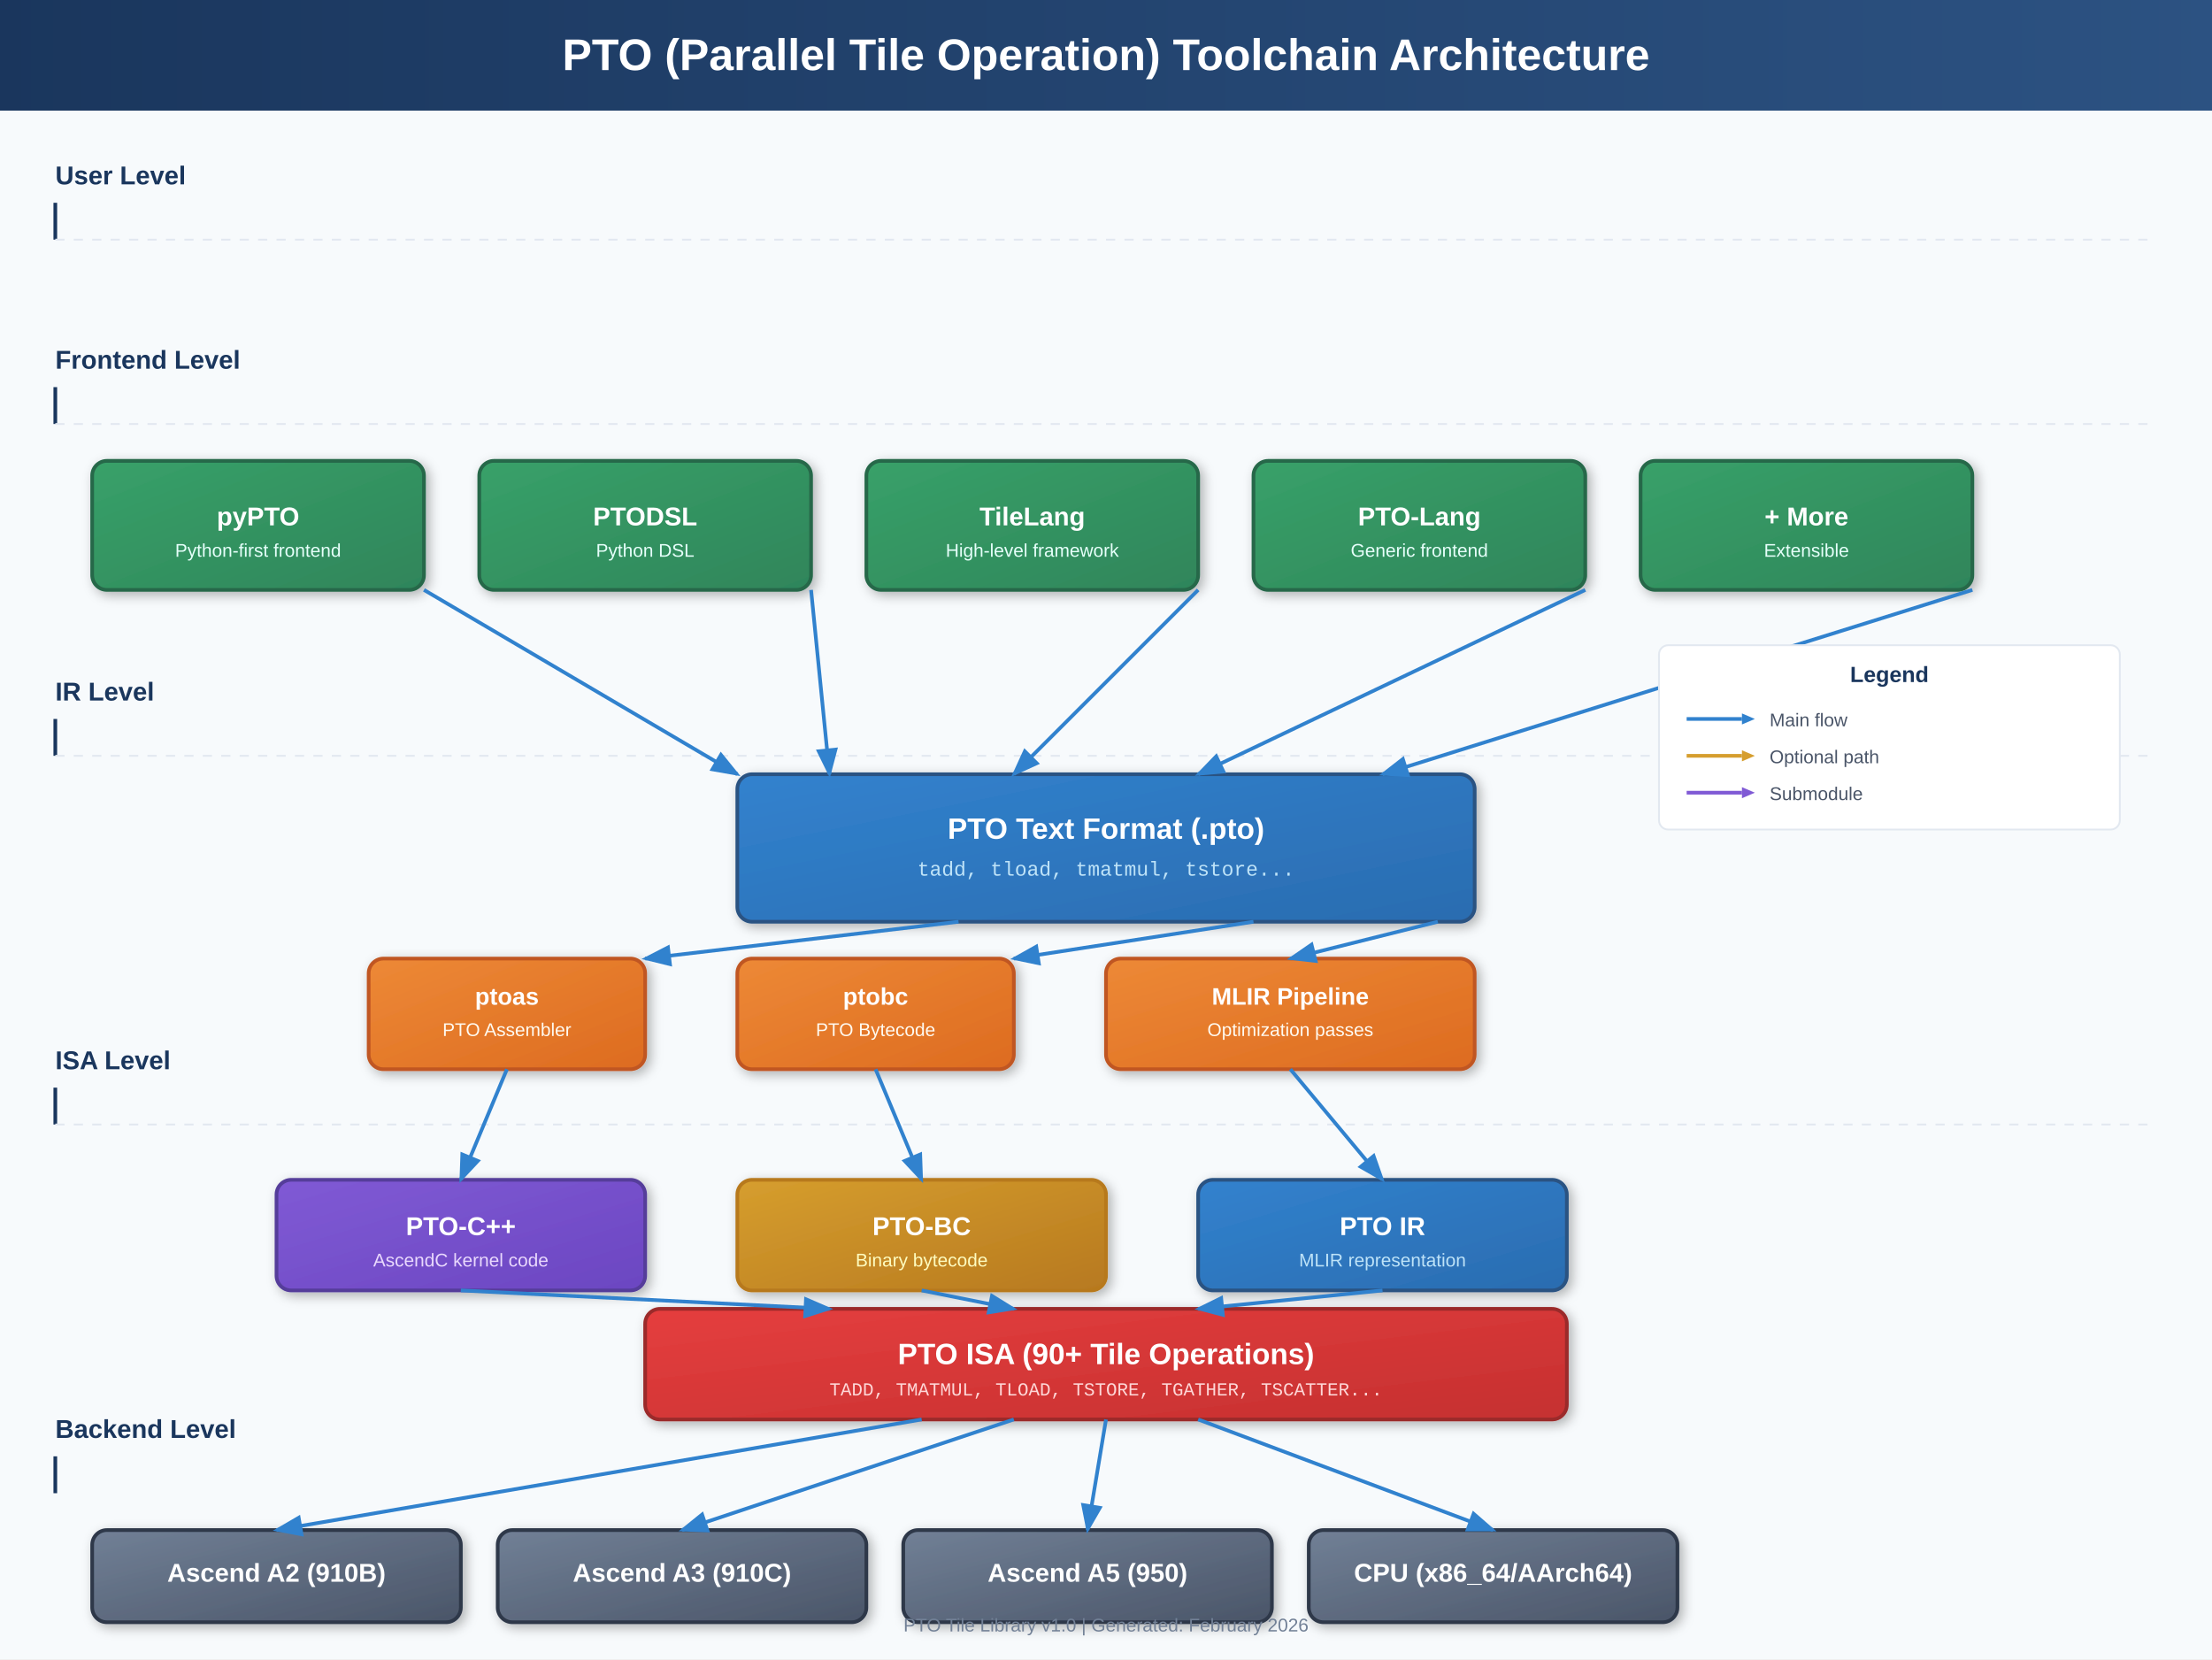
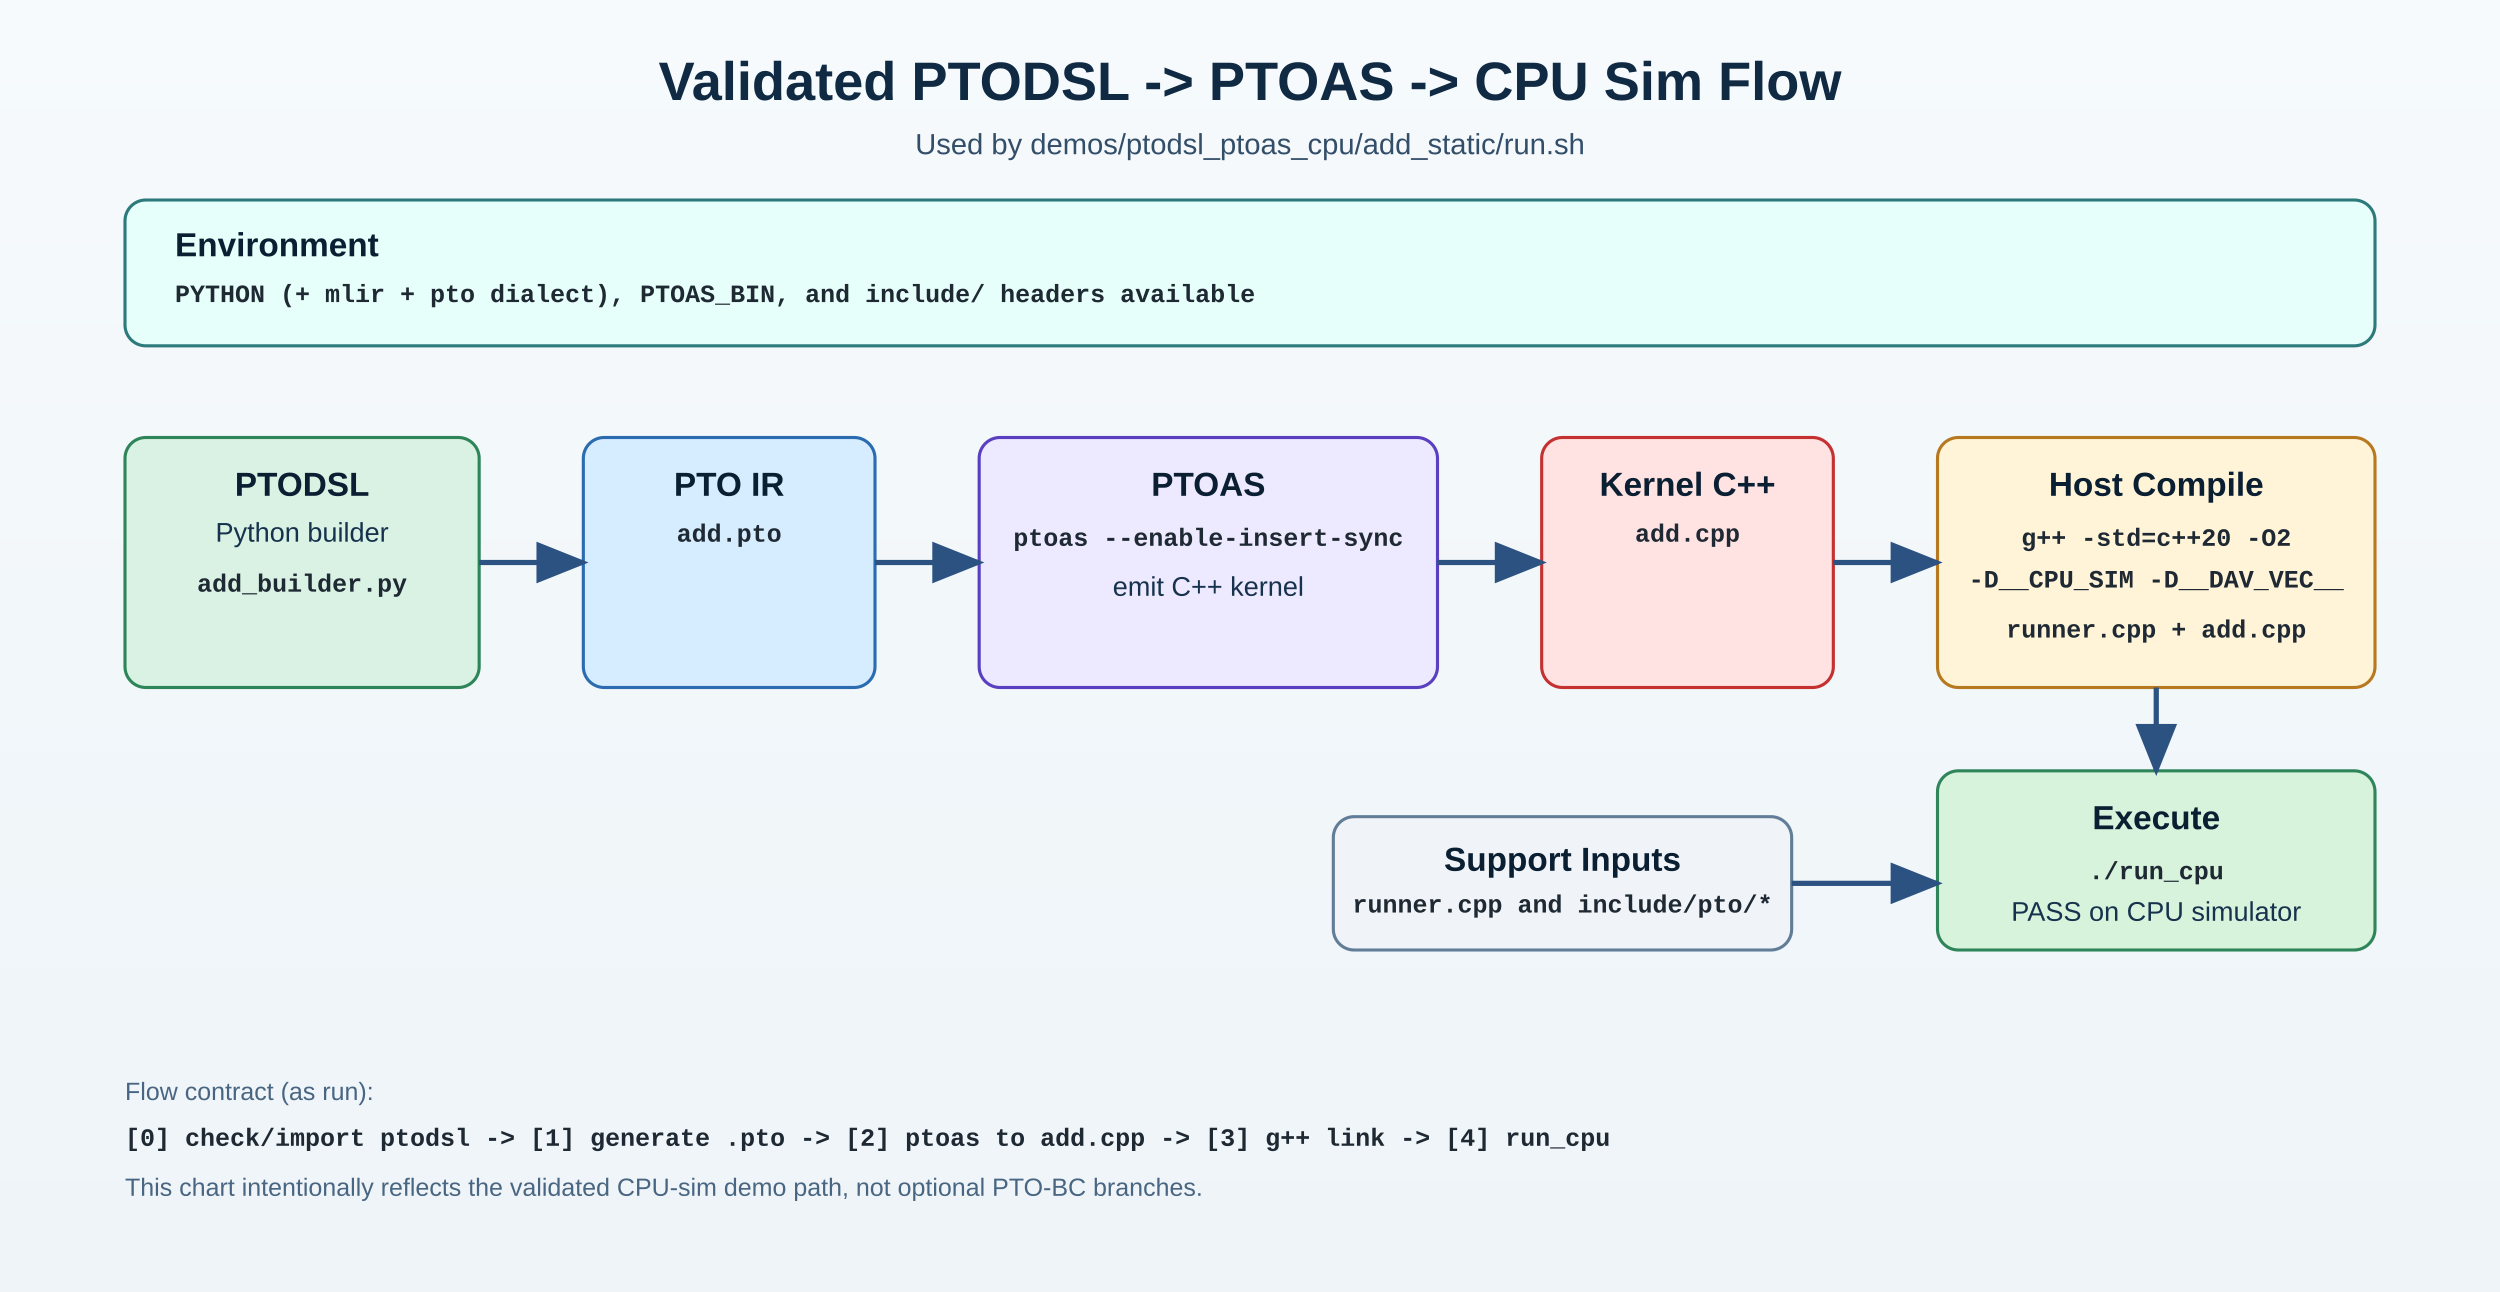
- <svg xmlns="http://www.w3.org/2000/svg" viewBox="0 0 1200 900" width="1200" height="900">
+ <svg xmlns="http://www.w3.org/2000/svg" viewBox="0 0 1200 620" width="1200" height="620" role="img" aria-labelledby="title desc">
  <defs>
-     <linearGradient id="gradHeader" x1="0%" y1="0%" x2="100%" y2="0%">
-       <stop offset="0%" style="stop-color:#1a365d;stop-opacity:1" />
-       <stop offset="100%" style="stop-color:#2c5282;stop-opacity:1" />
+     <linearGradient id="bg" x1="0" y1="0" x2="0" y2="1">
+       <stop offset="0%" stop-color="#f6fafc" />
+       <stop offset="100%" stop-color="#eef4f8" />
    </linearGradient>
-     <linearGradient id="gradFrontend" x1="0%" y1="0%" x2="100%" y2="100%">
-       <stop offset="0%" style="stop-color:#38a169;stop-opacity:1" />
-       <stop offset="100%" style="stop-color:#2f855a;stop-opacity:1" />
-     </linearGradient>
-     <linearGradient id="gradPTO" x1="0%" y1="0%" x2="100%" y2="100%">
-       <stop offset="0%" style="stop-color:#3182ce;stop-opacity:1" />
-       <stop offset="100%" style="stop-color:#2b6cb0;stop-opacity:1" />
-     </linearGradient>
-     <linearGradient id="gradAS" x1="0%" y1="0%" x2="100%" y2="100%">
-       <stop offset="0%" style="stop-color:#805ad5;stop-opacity:1" />
-       <stop offset="100%" style="stop-color:#6b46c1;stop-opacity:1" />
-     </linearGradient>
-     <linearGradient id="gradBC" x1="0%" y1="0%" x2="100%" y2="100%">
-       <stop offset="0%" style="stop-color:#d69e2e;stop-opacity:1" />
-       <stop offset="100%" style="stop-color:#b7791f;stop-opacity:1" />
-     </linearGradient>
-     <linearGradient id="gradISA" x1="0%" y1="0%" x2="100%" y2="100%">
-       <stop offset="0%" style="stop-color:#e53e3e;stop-opacity:1" />
-       <stop offset="100%" style="stop-color:#c53030;stop-opacity:1" />
-     </linearGradient>
-     <linearGradient id="gradBackend" x1="0%" y1="0%" x2="100%" y2="100%">
-       <stop offset="0%" style="stop-color:#718096;stop-opacity:1" />
-       <stop offset="100%" style="stop-color:#4a5568;stop-opacity:1" />
-     </linearGradient>
-     <linearGradient id="gradTool" x1="0%" y1="0%" x2="100%" y2="100%">
-       <stop offset="0%" style="stop-color:#ed8936;stop-opacity:1" />
-       <stop offset="100%" style="stop-color:#dd6b20;stop-opacity:1" />
-     </linearGradient>
-     <filter id="shadow" x="-20%" y="-20%" width="140%" height="140%">
-       <feDropShadow dx="2" dy="2" stdDeviation="3" flood-opacity="0.3" />
-     </filter>
-     <marker id="arrowhead" markerWidth="10" markerHeight="7" refX="9" refY="3.5" orient="auto">
-       <polygon points="0 0, 10 3.5, 0 7" fill="#4a5568" />
+     <marker id="arrow" markerWidth="10" markerHeight="8" refX="9" refY="4" orient="auto" markerUnits="strokeWidth">
+       <path d="M0,0 L10,4 L0,8 z" fill="#2c5282" />
    </marker>
-     <marker id="arrowMain" markerWidth="8" markerHeight="6" refX="7" refY="3" orient="auto">
-       <polygon points="0 0, 8 3, 0 6" fill="#3182ce" />
-     </marker>
-     <marker id="arrowOpt" markerWidth="8" markerHeight="6" refX="7" refY="3" orient="auto">
-       <polygon points="0 0, 8 3, 0 6" fill="#d69e2e" />
-     </marker>
+     <style>
+       .title { font: 700 26px 'Segoe UI', Arial, sans-serif; fill: #102a43; }
+       .subtitle { font: 500 14px 'Segoe UI', Arial, sans-serif; fill: #334e68; }
+       .box-title { font: 700 16px 'Segoe UI', Arial, sans-serif; fill: #0b1f33; }
+       .box-text { font: 500 13px 'Segoe UI', Arial, sans-serif; fill: #17324d; }
+       .note { font: 500 12px 'Segoe UI', Arial, sans-serif; fill: #486581; }
+       .mono { font: 600 12px 'SFMono-Regular', Consolas, 'Liberation Mono', monospace; fill: #1f2933; }
+       .stroke { stroke: #2c5282; stroke-width: 2.5; fill: none; marker-end: url(#arrow); }
+       .card { rx: 10; ry: 10; stroke-width: 1.5; }
+     </style>
  </defs>
-   <rect width="1200" height="900" fill="#f7fafc" />
-   <rect x="0" y="0" width="1200" height="60" fill="url(#gradHeader)" />
-   <text x="600" y="38" font-family="Arial, sans-serif" font-size="24" font-weight="bold" fill="white" text-anchor="middle">PTO (Parallel Tile Operation) Toolchain Architecture</text>
-   <text x="30" y="100" font-family="Arial, sans-serif" font-size="14" font-weight="bold" fill="#1a365d">User Level</text>
-   <line x1="30" y1="110" x2="30" y2="130" stroke="#1a365d" stroke-width="2" />
-   <line x1="30" y1="130" x2="1170" y2="130" stroke="#e2e8f0" stroke-width="1" stroke-dasharray="5,5" />
-   <text x="30" y="200" font-family="Arial, sans-serif" font-size="14" font-weight="bold" fill="#1a365d">Frontend Level</text>
-   <line x1="30" y1="210" x2="30" y2="230" stroke="#1a365d" stroke-width="2" />
-   <line x1="30" y1="230" x2="1170" y2="230" stroke="#e2e8f0" stroke-width="1" stroke-dasharray="5,5" />
-   <text x="30" y="380" font-family="Arial, sans-serif" font-size="14" font-weight="bold" fill="#1a365d">IR Level</text>
-   <line x1="30" y1="390" x2="30" y2="410" stroke="#1a365d" stroke-width="2" />
-   <line x1="30" y1="410" x2="1170" y2="410" stroke="#e2e8f0" stroke-width="1" stroke-dasharray="5,5" />
-   <text x="30" y="580" font-family="Arial, sans-serif" font-size="14" font-weight="bold" fill="#1a365d">ISA Level</text>
-   <line x1="30" y1="590" x2="30" y2="610" stroke="#1a365d" stroke-width="2" />
-   <line x1="30" y1="610" x2="1170" y2="610" stroke="#e2e8f0" stroke-width="1" stroke-dasharray="5,5" />
-   <text x="30" y="780" font-family="Arial, sans-serif" font-size="14" font-weight="bold" fill="#1a365d">Backend Level</text>
-   <line x1="30" y1="790" x2="30" y2="810" stroke="#1a365d" stroke-width="2" />
-   <g filter="url(#shadow)">
-     <rect x="50" y="250" width="180" height="70" rx="8" fill="url(#gradFrontend)" stroke="#276749" stroke-width="2" />
-     <text x="140" y="285" font-family="Arial, sans-serif" font-size="14" font-weight="bold" fill="white" text-anchor="middle">pyPTO</text>
-     <text x="140" y="302" font-family="Arial, sans-serif" font-size="10" fill="#e6fffa" text-anchor="middle">Python-first frontend</text>
-   </g>
-   <g filter="url(#shadow)">
-     <rect x="260" y="250" width="180" height="70" rx="8" fill="url(#gradFrontend)" stroke="#276749" stroke-width="2" />
-     <text x="350" y="285" font-family="Arial, sans-serif" font-size="14" font-weight="bold" fill="white" text-anchor="middle">PTODSL</text>
-     <text x="350" y="302" font-family="Arial, sans-serif" font-size="10" fill="#e6fffa" text-anchor="middle">Python DSL</text>
-   </g>
-   <g filter="url(#shadow)">
-     <rect x="470" y="250" width="180" height="70" rx="8" fill="url(#gradFrontend)" stroke="#276749" stroke-width="2" />
-     <text x="560" y="285" font-family="Arial, sans-serif" font-size="14" font-weight="bold" fill="white" text-anchor="middle">TileLang</text>
-     <text x="560" y="302" font-family="Arial, sans-serif" font-size="10" fill="#e6fffa" text-anchor="middle">High-level framework</text>
-   </g>
-   <g filter="url(#shadow)">
-     <rect x="680" y="250" width="180" height="70" rx="8" fill="url(#gradFrontend)" stroke="#276749" stroke-width="2" />
-     <text x="770" y="285" font-family="Arial, sans-serif" font-size="14" font-weight="bold" fill="white" text-anchor="middle">PTO-Lang</text>
-     <text x="770" y="302" font-family="Arial, sans-serif" font-size="10" fill="#e6fffa" text-anchor="middle">Generic frontend</text>
-   </g>
-   <g filter="url(#shadow)">
-     <rect x="890" y="250" width="180" height="70" rx="8" fill="url(#gradFrontend)" stroke="#276749" stroke-width="2" />
-     <text x="980" y="285" font-family="Arial, sans-serif" font-size="14" font-weight="bold" fill="white" text-anchor="middle">+ More</text>
-     <text x="980" y="302" font-family="Arial, sans-serif" font-size="10" fill="#e6fffa" text-anchor="middle">Extensible</text>
-   </g>
-   <g filter="url(#shadow)">
-     <rect x="400" y="420" width="400" height="80" rx="8" fill="url(#gradPTO)" stroke="#2c5282" stroke-width="2" />
-     <text x="600" y="455" font-family="Arial, sans-serif" font-size="16" font-weight="bold" fill="white" text-anchor="middle">PTO Text Format (.pto)</text>
-     <text x="600" y="475" font-family="Courier New, monospace" font-size="11" fill="#bee3f8" text-anchor="middle">tadd, tload, tmatmul, tstore...</text>
-   </g>
-   <g filter="url(#shadow)">
-     <rect x="200" y="520" width="150" height="60" rx="8" fill="url(#gradTool)" stroke="#c05621" stroke-width="2" />
-     <text x="275" y="545" font-family="Arial, sans-serif" font-size="13" font-weight="bold" fill="white" text-anchor="middle">ptoas</text>
-     <text x="275" y="562" font-family="Arial, sans-serif" font-size="10" fill="#fffaf0" text-anchor="middle">PTO Assembler</text>
-   </g>
-   <g filter="url(#shadow)">
-     <rect x="400" y="520" width="150" height="60" rx="8" fill="url(#gradTool)" stroke="#c05621" stroke-width="2" />
-     <text x="475" y="545" font-family="Arial, sans-serif" font-size="13" font-weight="bold" fill="white" text-anchor="middle">ptobc</text>
-     <text x="475" y="562" font-family="Arial, sans-serif" font-size="10" fill="#fffaf0" text-anchor="middle">PTO Bytecode</text>
-   </g>
-   <g filter="url(#shadow)">
-     <rect x="600" y="520" width="200" height="60" rx="8" fill="url(#gradTool)" stroke="#c05621" stroke-width="2" />
-     <text x="700" y="545" font-family="Arial, sans-serif" font-size="13" font-weight="bold" fill="white" text-anchor="middle">MLIR Pipeline</text>
-     <text x="700" y="562" font-family="Arial, sans-serif" font-size="10" fill="#fffaf0" text-anchor="middle">Optimization passes</text>
-   </g>
-   <g filter="url(#shadow)">
-     <rect x="150" y="640" width="200" height="60" rx="8" fill="url(#gradAS)" stroke="#553c9a" stroke-width="2" />
-     <text x="250" y="670" font-family="Arial, sans-serif" font-size="14" font-weight="bold" fill="white" text-anchor="middle">PTO-C++</text>
-     <text x="250" y="687" font-family="Arial, sans-serif" font-size="10" fill="#e9d8fd" text-anchor="middle">AscendC kernel code</text>
-   </g>
-   <g filter="url(#shadow)">
-     <rect x="400" y="640" width="200" height="60" rx="8" fill="url(#gradBC)" stroke="#b7791f" stroke-width="2" />
-     <text x="500" y="670" font-family="Arial, sans-serif" font-size="14" font-weight="bold" fill="white" text-anchor="middle">PTO-BC</text>
-     <text x="500" y="687" font-family="Arial, sans-serif" font-size="10" fill="#fefcbf" text-anchor="middle">Binary bytecode</text>
-   </g>
-   <g filter="url(#shadow)">
-     <rect x="650" y="640" width="200" height="60" rx="8" fill="url(#gradPTO)" stroke="#2c5282" stroke-width="2" />
-     <text x="750" y="670" font-family="Arial, sans-serif" font-size="14" font-weight="bold" fill="white" text-anchor="middle">PTO IR</text>
-     <text x="750" y="687" font-family="Arial, sans-serif" font-size="10" fill="#bee3f8" text-anchor="middle">MLIR representation</text>
-   </g>
-   <g filter="url(#shadow)">
-     <rect x="350" y="710" width="500" height="60" rx="8" fill="url(#gradISA)" stroke="#9b2c2c" stroke-width="2" />
-     <text x="600" y="740" font-family="Arial, sans-serif" font-size="16" font-weight="bold" fill="white" text-anchor="middle">PTO ISA (90+ Tile Operations)</text>
-     <text x="600" y="757" font-family="Courier New, monospace" font-size="10" fill="#fed7d7" text-anchor="middle">TADD, TMATMUL, TLOAD, TSTORE, TGATHER, TSCATTER...</text>
-   </g>
-   <g filter="url(#shadow)">
-     <rect x="50" y="830" width="200" height="50" rx="8" fill="url(#gradBackend)" stroke="#2d3748" stroke-width="2" />
-     <text x="150" y="858" font-family="Arial, sans-serif" font-size="14" font-weight="bold" fill="white" text-anchor="middle">Ascend A2 (910B)</text>
-   </g>
-   <g filter="url(#shadow)">
-     <rect x="270" y="830" width="200" height="50" rx="8" fill="url(#gradBackend)" stroke="#2d3748" stroke-width="2" />
-     <text x="370" y="858" font-family="Arial, sans-serif" font-size="14" font-weight="bold" fill="white" text-anchor="middle">Ascend A3 (910C)</text>
-   </g>
-   <g filter="url(#shadow)">
-     <rect x="490" y="830" width="200" height="50" rx="8" fill="url(#gradBackend)" stroke="#2d3748" stroke-width="2" />
-     <text x="590" y="858" font-family="Arial, sans-serif" font-size="14" font-weight="bold" fill="white" text-anchor="middle">Ascend A5 (950)</text>
-   </g>
-   <g filter="url(#shadow)">
-     <rect x="710" y="830" width="200" height="50" rx="8" fill="url(#gradBackend)" stroke="#2d3748" stroke-width="2" />
-     <text x="810" y="858" font-family="Arial, sans-serif" font-size="14" font-weight="bold" fill="white" text-anchor="middle">CPU (x86_64/AArch64)</text>
-   </g>
-   <line x1="230" y1="320" x2="400" y2="420" stroke="#3182ce" stroke-width="2" marker-end="url(#arrowMain)" />
-   <line x1="440" y1="320" x2="450" y2="420" stroke="#3182ce" stroke-width="2" marker-end="url(#arrowMain)" />
-   <line x1="650" y1="320" x2="550" y2="420" stroke="#3182ce" stroke-width="2" marker-end="url(#arrowMain)" />
-   <line x1="860" y1="320" x2="650" y2="420" stroke="#3182ce" stroke-width="2" marker-end="url(#arrowMain)" />
-   <line x1="1070" y1="320" x2="750" y2="420" stroke="#3182ce" stroke-width="2" marker-end="url(#arrowMain)" />
-   <line x1="520" y1="500" x2="350" y2="520" stroke="#3182ce" stroke-width="2" marker-end="url(#arrowMain)" />
-   <line x1="680" y1="500" x2="550" y2="520" stroke="#3182ce" stroke-width="2" marker-end="url(#arrowMain)" />
-   <line x1="780" y1="500" x2="700" y2="520" stroke="#3182ce" stroke-width="2" marker-end="url(#arrowMain)" />
-   <line x1="275" y1="580" x2="250" y2="640" stroke="#3182ce" stroke-width="2" marker-end="url(#arrowMain)" />
-   <line x1="475" y1="580" x2="500" y2="640" stroke="#3182ce" stroke-width="2" marker-end="url(#arrowMain)" />
-   <line x1="700" y1="580" x2="750" y2="640" stroke="#3182ce" stroke-width="2" marker-end="url(#arrowMain)" />
-   <line x1="250" y1="700" x2="450" y2="710" stroke="#3182ce" stroke-width="2" marker-end="url(#arrowMain)" />
-   <line x1="500" y1="700" x2="550" y2="710" stroke="#3182ce" stroke-width="2" marker-end="url(#arrowMain)" />
-   <line x1="750" y1="700" x2="650" y2="710" stroke="#3182ce" stroke-width="2" marker-end="url(#arrowMain)" />
-   <line x1="500" y1="770" x2="150" y2="830" stroke="#3182ce" stroke-width="2" marker-end="url(#arrowMain)" />
-   <line x1="550" y1="770" x2="370" y2="830" stroke="#3182ce" stroke-width="2" marker-end="url(#arrowMain)" />
-   <line x1="600" y1="770" x2="590" y2="830" stroke="#3182ce" stroke-width="2" marker-end="url(#arrowMain)" />
-   <line x1="650" y1="770" x2="810" y2="830" stroke="#3182ce" stroke-width="2" marker-end="url(#arrowMain)" />
-   <g transform="translate(900, 350)">
-     <rect x="0" y="0" width="250" height="100" rx="5" fill="white" stroke="#e2e8f0" stroke-width="1" />
-     <text x="125" y="20" font-family="Arial, sans-serif" font-size="12" font-weight="bold" fill="#1a365d" text-anchor="middle">Legend</text>
-     <line x1="15" y1="40" x2="45" y2="40" stroke="#3182ce" stroke-width="2" />
-     <polygon points="45,37 45,43 52,40" fill="#3182ce" />
-     <text x="60" y="44" font-family="Arial, sans-serif" font-size="10" fill="#4a5568">Main flow</text>
-     <line x1="15" y1="60" x2="45" y2="60" stroke="#d69e2e" stroke-width="2" />
-     <polygon points="45,57 45,63 52,60" fill="#d69e2e" />
-     <text x="60" y="64" font-family="Arial, sans-serif" font-size="10" fill="#4a5568">Optional path</text>
-     <line x1="15" y1="80" x2="45" y2="80" stroke="#805ad5" stroke-width="2" />
-     <polygon points="45,77 45,83 52,80" fill="#805ad5" />
-     <text x="60" y="84" font-family="Arial, sans-serif" font-size="10" fill="#4a5568">Submodule</text>
-   </g>
-   <text x="600" y="885" font-family="Arial, sans-serif" font-size="10" fill="#718096" text-anchor="middle">PTO Tile Library v1.0 | Generated: February 2026</text>
+   <rect x="0" y="0" width="1200" height="620" fill="url(#bg)" />
+   <text x="600" y="48" text-anchor="middle" class="title">Validated PTODSL -&gt; PTOAS -&gt; CPU Sim Flow</text>
+   <text x="600" y="74" text-anchor="middle" class="subtitle">Used by demos/ptodsl_ptoas_cpu/add_static/run.sh</text>
+   <rect x="60" y="96" width="1080" height="70" class="card" fill="#e6fffa" stroke="#2c7a7b" />
+   <text x="84" y="123" class="box-title">Environment</text>
+   <text x="84" y="145" class="mono">PYTHON (+ mlir + pto dialect), PTOAS_BIN, and include/ headers available</text>
+   <rect x="60" y="210" width="170" height="120" class="card" fill="#d9f2e3" stroke="#2f855a" />
+   <text x="145" y="238" text-anchor="middle" class="box-title">PTODSL</text>
+   <text x="145" y="260" text-anchor="middle" class="box-text">Python builder</text>
+   <text x="145" y="284" text-anchor="middle" class="mono">add_builder.py</text>
+   <rect x="280" y="210" width="140" height="120" class="card" fill="#d6ecff" stroke="#2b6cb0" />
+   <text x="350" y="238" text-anchor="middle" class="box-title">PTO IR</text>
+   <text x="350" y="260" text-anchor="middle" class="mono">add.pto</text>
+   <rect x="470" y="210" width="220" height="120" class="card" fill="#ede9fe" stroke="#5a3fc0" />
+   <text x="580" y="238" text-anchor="middle" class="box-title">PTOAS</text>
+   <text x="580" y="262" text-anchor="middle" class="mono">ptoas --enable-insert-sync</text>
+   <text x="580" y="286" text-anchor="middle" class="box-text">emit C++ kernel</text>
+   <rect x="740" y="210" width="140" height="120" class="card" fill="#ffe3e3" stroke="#c53030" />
+   <text x="810" y="238" text-anchor="middle" class="box-title">Kernel C++</text>
+   <text x="810" y="260" text-anchor="middle" class="mono">add.cpp</text>
+   <rect x="930" y="210" width="210" height="120" class="card" fill="#fff4d8" stroke="#b7791f" />
+   <text x="1035" y="238" text-anchor="middle" class="box-title">Host Compile</text>
+   <text x="1035" y="262" text-anchor="middle" class="mono">g++ -std=c++20 -O2</text>
+   <text x="1035" y="282" text-anchor="middle" class="mono">-D__CPU_SIM -D__DAV_VEC__</text>
+   <text x="1035" y="306" text-anchor="middle" class="mono">runner.cpp + add.cpp</text>
+   <path d="M230 270 L280 270" class="stroke" />
+   <path d="M420 270 L470 270" class="stroke" />
+   <path d="M690 270 L740 270" class="stroke" />
+   <path d="M880 270 L930 270" class="stroke" />
+   <rect x="930" y="370" width="210" height="86" class="card" fill="#d8f3dc" stroke="#2f855a" />
+   <text x="1035" y="398" text-anchor="middle" class="box-title">Execute</text>
+   <text x="1035" y="422" text-anchor="middle" class="mono">./run_cpu</text>
+   <text x="1035" y="442" text-anchor="middle" class="box-text">PASS on CPU simulator</text>
+   <path d="M1035 330 L1035 370" class="stroke" />
+   <rect x="640" y="392" width="220" height="64" class="card" fill="#f0f4f8" stroke="#627d98" />
+   <text x="750" y="418" text-anchor="middle" class="box-title">Support Inputs</text>
+   <text x="750" y="438" text-anchor="middle" class="mono">runner.cpp and include/pto/*</text>
+   <path d="M860 424 L930 424" class="stroke" />
+   <text x="60" y="528" class="note">Flow contract (as run):</text>
+   <text x="60" y="550" class="mono">[0] check/import ptodsl -&gt; [1] generate .pto -&gt; [2] ptoas to add.cpp -&gt; [3] g++ link -&gt; [4] run_cpu</text>
+   <text x="60" y="574" class="note">This chart intentionally reflects the validated CPU-sim demo path, not optional PTO-BC branches.</text>
</svg>
